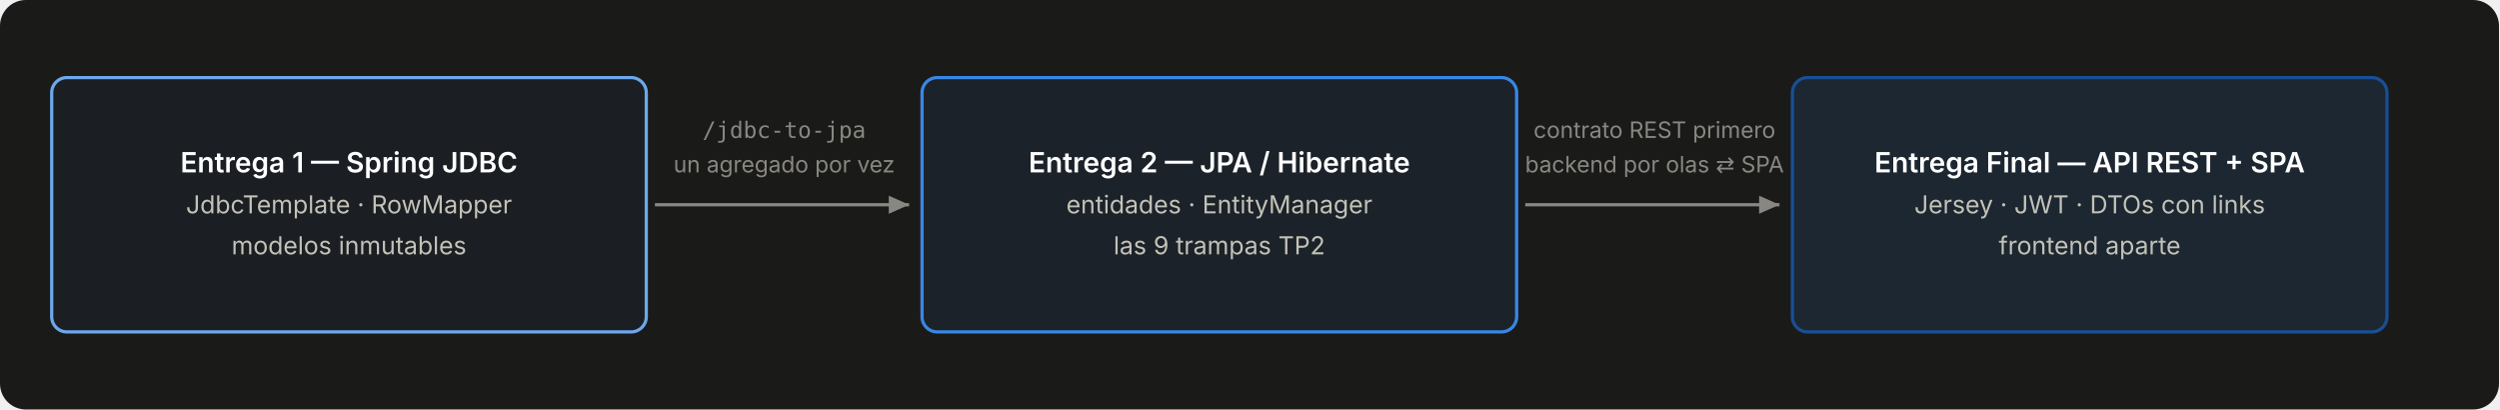
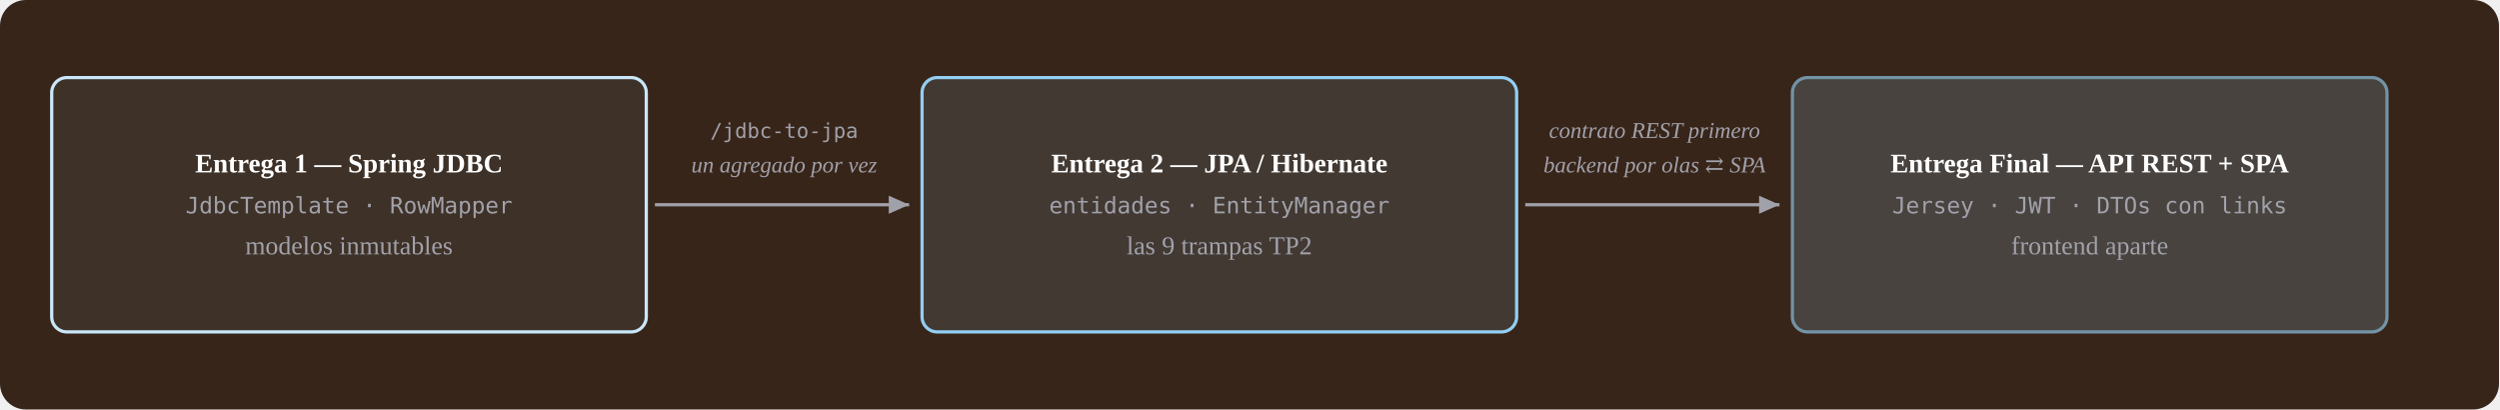
- <svg xmlns="http://www.w3.org/2000/svg" viewBox="0 0 1160 190" font-family="system-ui, -apple-system, 'Segoe UI', sans-serif">
+ <svg xmlns="http://www.w3.org/2000/svg" viewBox="0 0 1160 190" font-family="Newsreader, Georgia, 'Times New Roman', serif">
  <defs>
    <marker id="arr" viewBox="0 0 10 10" refX="9" refY="5" markerWidth="7" markerHeight="7" orient="auto-start-reverse">
-       <path d="M 0 1 L 9 5 L 0 9 z" fill="#898781" />
+       <path d="M 0 1 L 9 5 L 0 9 z" fill="#a1a1aa" />
    </marker>
  </defs>
-   <rect x="0" y="0" width="1160" height="190" rx="12" fill="#1a1a19" />
-   <rect x="24" y="36" width="276" height="118" rx="7" fill="rgba(57,135,229,0.05)" stroke="#6da7ec" stroke-width="1.5" />
-   <text x="162.0" y="80.0" font-size="13" font-weight="600" text-anchor="middle" fill="#ffffff">Entrega 1 — Spring JDBC</text>
-   <text x="162.0" y="99.0" font-size="11.5" text-anchor="middle" fill="#c3c2b7">JdbcTemplate · RowMapper</text>
-   <text x="162.0" y="118.0" font-size="11.5" text-anchor="middle" fill="#c3c2b7">modelos inmutables</text>
-   <rect x="428" y="36" width="276" height="118" rx="7" fill="rgba(57,135,229,0.08)" stroke="#3987e5" stroke-width="1.5" />
-   <text x="566.0" y="80.0" font-size="13" font-weight="600" text-anchor="middle" fill="#ffffff">Entrega 2 — JPA / Hibernate</text>
-   <text x="566.0" y="99.0" font-size="11.5" text-anchor="middle" fill="#c3c2b7">entidades · EntityManager</text>
-   <text x="566.0" y="118.0" font-size="11.5" text-anchor="middle" fill="#c3c2b7">las 9 trampas TP2</text>
-   <rect x="832" y="36" width="276" height="118" rx="7" fill="rgba(57,135,229,0.12)" stroke="#184f95" stroke-width="1.5" />
-   <text x="970.0" y="80.0" font-size="13" font-weight="600" text-anchor="middle" fill="#ffffff">Entrega Final — API REST + SPA</text>
-   <text x="970.0" y="99.0" font-size="11.5" text-anchor="middle" fill="#c3c2b7">Jersey · JWT · DTOs con links</text>
-   <text x="970.0" y="118.0" font-size="11.5" text-anchor="middle" fill="#c3c2b7">frontend aparte</text>
-   <line x1="304" y1="95" x2="422" y2="95" stroke="#898781" stroke-width="1.5" marker-end="url(#arr)" />
-   <text x="364" y="64" font-size="10.5" text-anchor="middle" font-family="ui-monospace, SFMono-Regular, Menlo, monospace" stroke="#1a1a19" stroke-width="5" paint-order="stroke" stroke-linejoin="round" fill="#898781">/jdbc-to-jpa</text>
-   <text x="364" y="80" font-size="10.5" text-anchor="middle" stroke="#1a1a19" stroke-width="5" paint-order="stroke" stroke-linejoin="round" fill="#898781">un agregado por vez</text>
-   <line x1="708" y1="95" x2="826" y2="95" stroke="#898781" stroke-width="1.5" marker-end="url(#arr)" />
-   <text x="768" y="64" font-size="10.5" text-anchor="middle" stroke="#1a1a19" stroke-width="5" paint-order="stroke" stroke-linejoin="round" fill="#898781">contrato REST primero</text>
-   <text x="768" y="80" font-size="10.5" text-anchor="middle" stroke="#1a1a19" stroke-width="5" paint-order="stroke" stroke-linejoin="round" fill="#898781">backend por olas ⇄ SPA</text>
+   <rect x="0" y="0" width="1160" height="190" rx="12" fill="#382519" />
+   <rect x="24" y="36" width="276" height="118" rx="7" fill="rgba(146,207,242,0.07)" stroke="#c9e7f9" stroke-width="1.5" />
+   <text x="162.0" y="80.0" font-size="12.5" font-weight="600" text-anchor="middle" fill="#ffffff">Entrega 1 — Spring JDBC</text>
+   <text x="162.0" y="99.0" font-size="10.5" text-anchor="middle" font-family="'JetBrains Mono', ui-monospace, SFMono-Regular, Menlo, monospace" fill="#a1a1aa">JdbcTemplate · RowMapper</text>
+   <text x="162.0" y="118.0" font-size="12" text-anchor="middle" fill="#a1a1aa">modelos inmutables</text>
+   <rect x="428" y="36" width="276" height="118" rx="7" fill="rgba(146,207,242,0.12)" stroke="#92cff2" stroke-width="1.5" />
+   <text x="566.0" y="80.0" font-size="12.5" font-weight="600" text-anchor="middle" fill="#ffffff">Entrega 2 — JPA / Hibernate</text>
+   <text x="566.0" y="99.0" font-size="10.5" text-anchor="middle" font-family="'JetBrains Mono', ui-monospace, SFMono-Regular, Menlo, monospace" fill="#a1a1aa">entidades · EntityManager</text>
+   <text x="566.0" y="118.0" font-size="12" text-anchor="middle" fill="#a1a1aa">las 9 trampas TP2</text>
+   <rect x="832" y="36" width="276" height="118" rx="7" fill="rgba(146,207,242,0.18)" stroke="#7393a6" stroke-width="1.5" />
+   <text x="970.0" y="80.0" font-size="12.5" font-weight="600" text-anchor="middle" fill="#ffffff">Entrega Final — API REST + SPA</text>
+   <text x="970.0" y="99.0" font-size="10.5" text-anchor="middle" font-family="'JetBrains Mono', ui-monospace, SFMono-Regular, Menlo, monospace" fill="#a1a1aa">Jersey · JWT · DTOs con links</text>
+   <text x="970.0" y="118.0" font-size="12" text-anchor="middle" fill="#a1a1aa">frontend aparte</text>
+   <line x1="304" y1="95" x2="422" y2="95" stroke="#a1a1aa" stroke-width="1.5" marker-end="url(#arr)" />
+   <text x="364" y="64" text-anchor="middle" font-family="'JetBrains Mono', ui-monospace, SFMono-Regular, Menlo, monospace" font-size="9.5" stroke="#382519" stroke-width="5" paint-order="stroke" stroke-linejoin="round" fill="#a1a1aa">/jdbc-to-jpa</text>
+   <text x="364" y="80" text-anchor="middle" font-style="italic" font-size="10.5" stroke="#382519" stroke-width="5" paint-order="stroke" stroke-linejoin="round" fill="#a1a1aa">un agregado por vez</text>
+   <line x1="708" y1="95" x2="826" y2="95" stroke="#a1a1aa" stroke-width="1.5" marker-end="url(#arr)" />
+   <text x="768" y="64" text-anchor="middle" font-style="italic" font-size="10.5" stroke="#382519" stroke-width="5" paint-order="stroke" stroke-linejoin="round" fill="#a1a1aa">contrato REST primero</text>
+   <text x="768" y="80" text-anchor="middle" font-style="italic" font-size="10.5" stroke="#382519" stroke-width="5" paint-order="stroke" stroke-linejoin="round" fill="#a1a1aa">backend por olas ⇄ SPA</text>
</svg>
